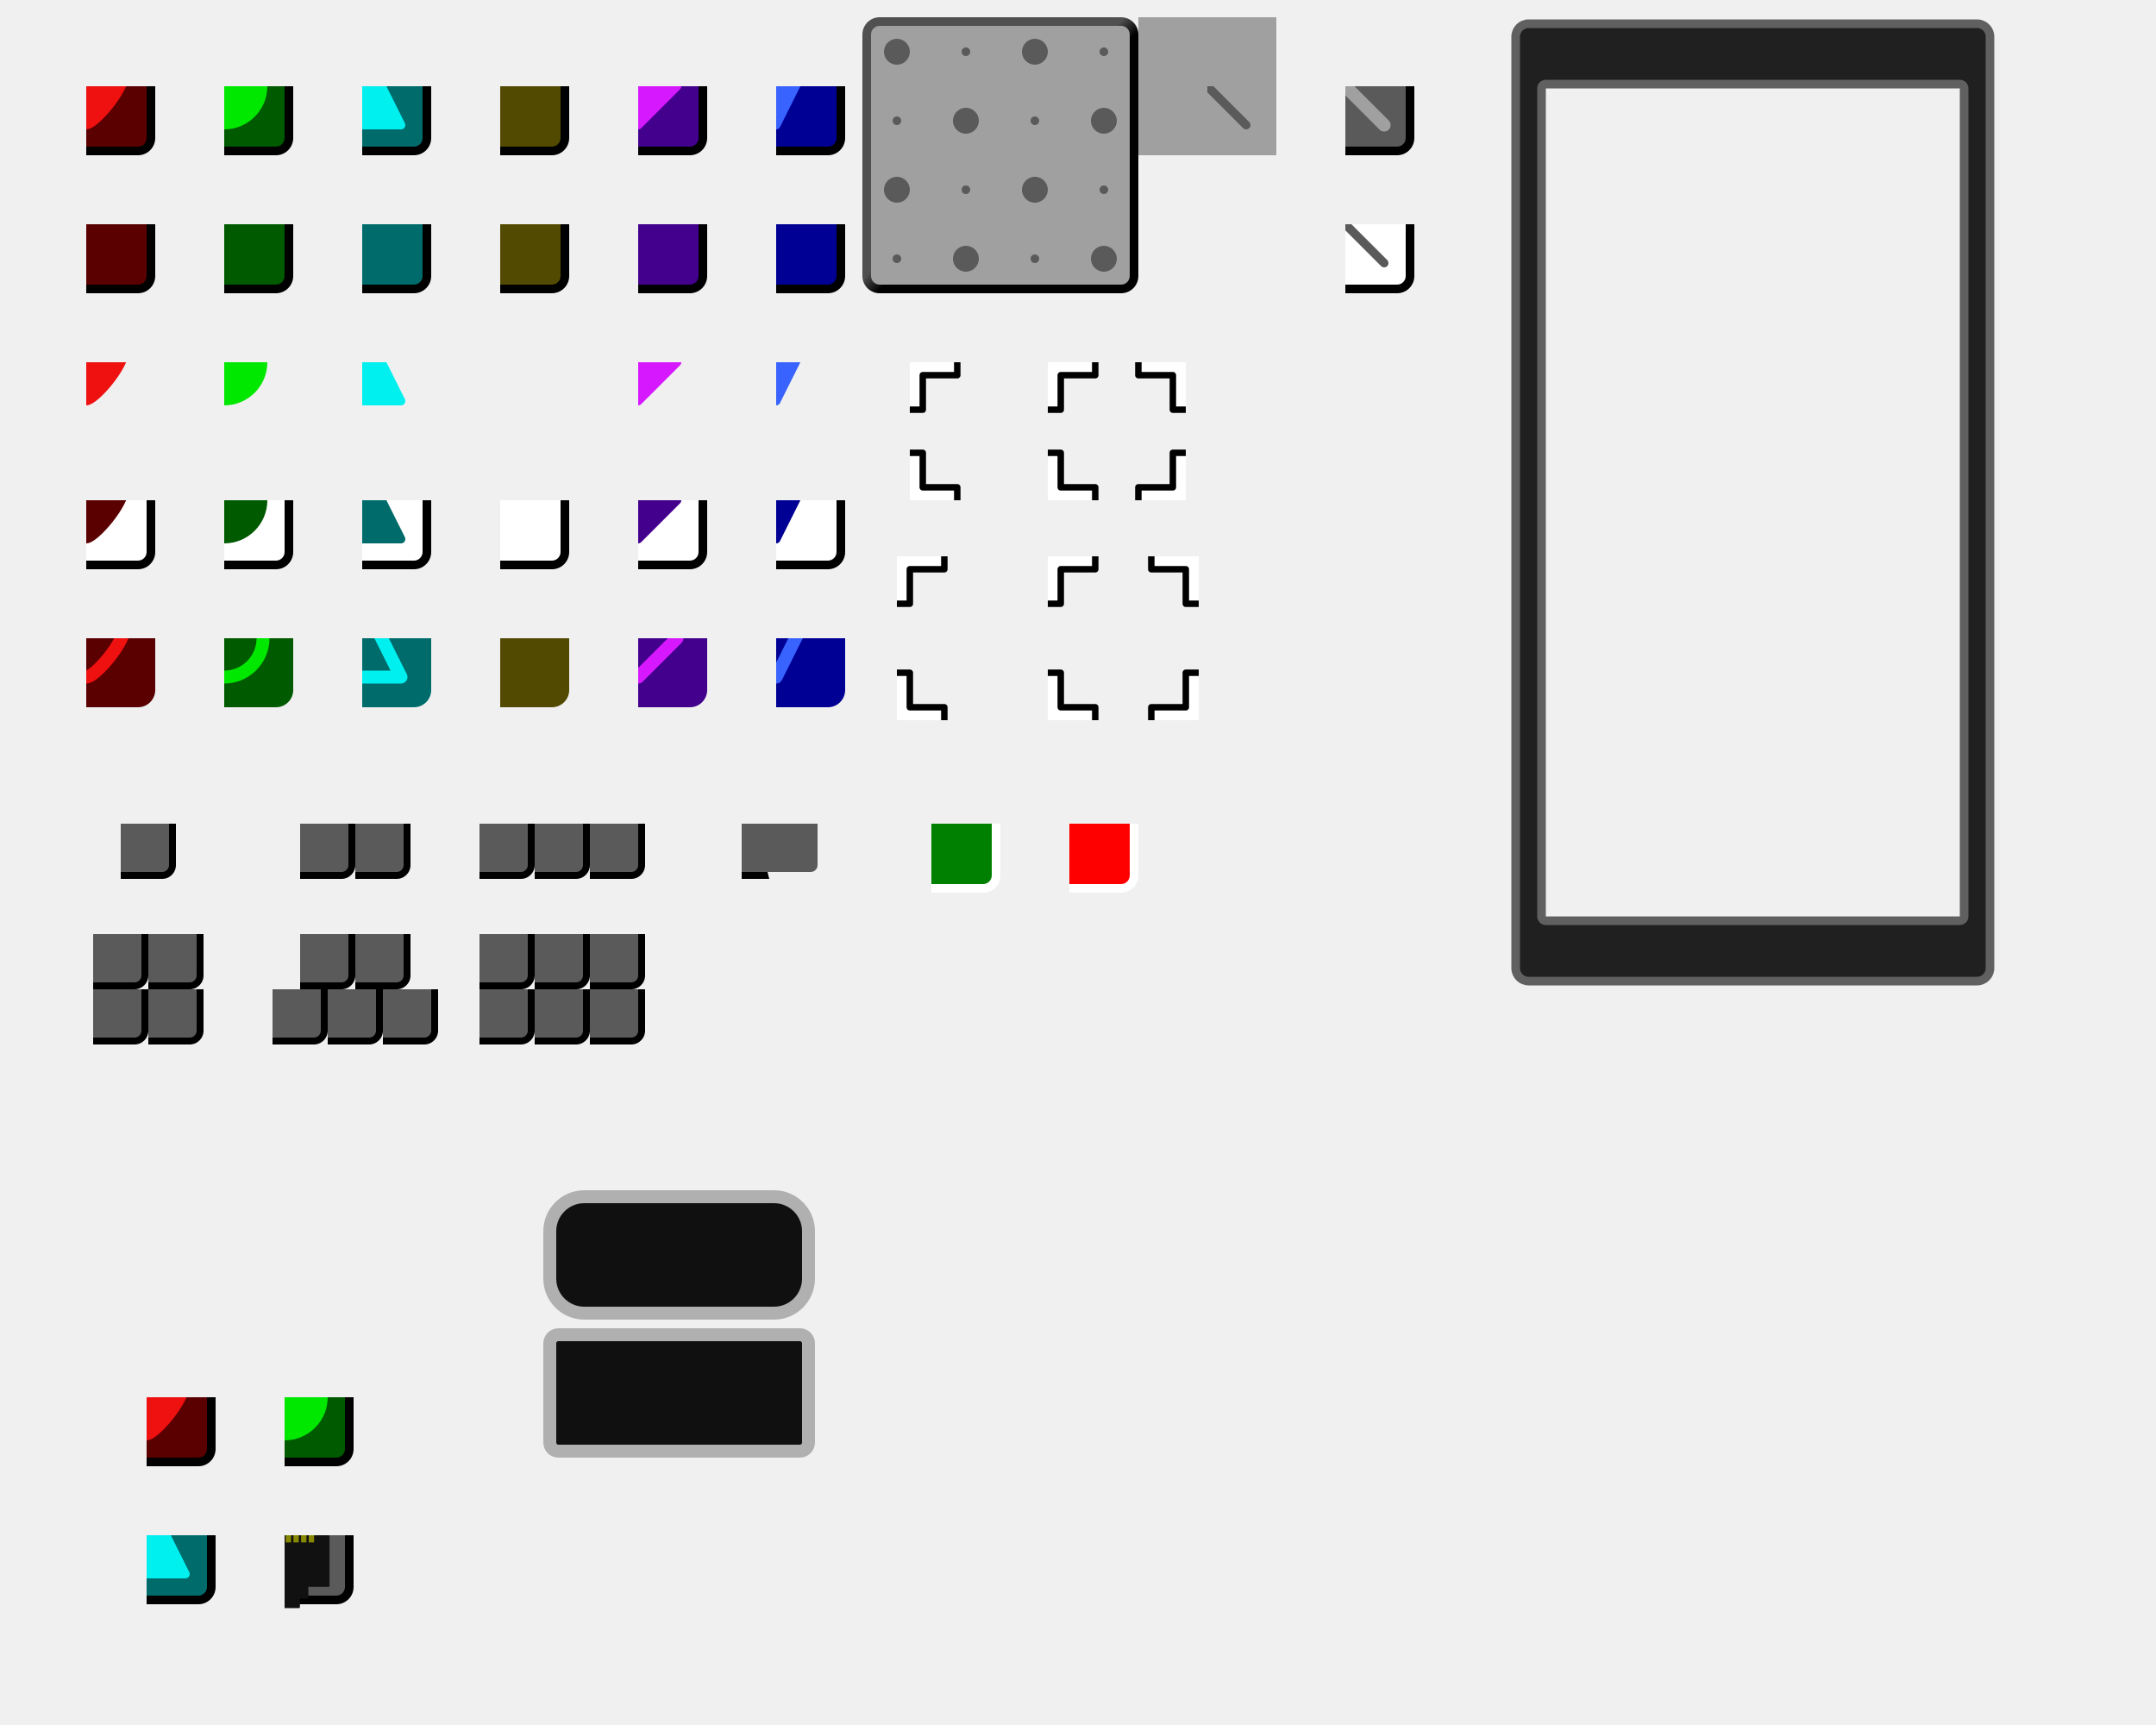
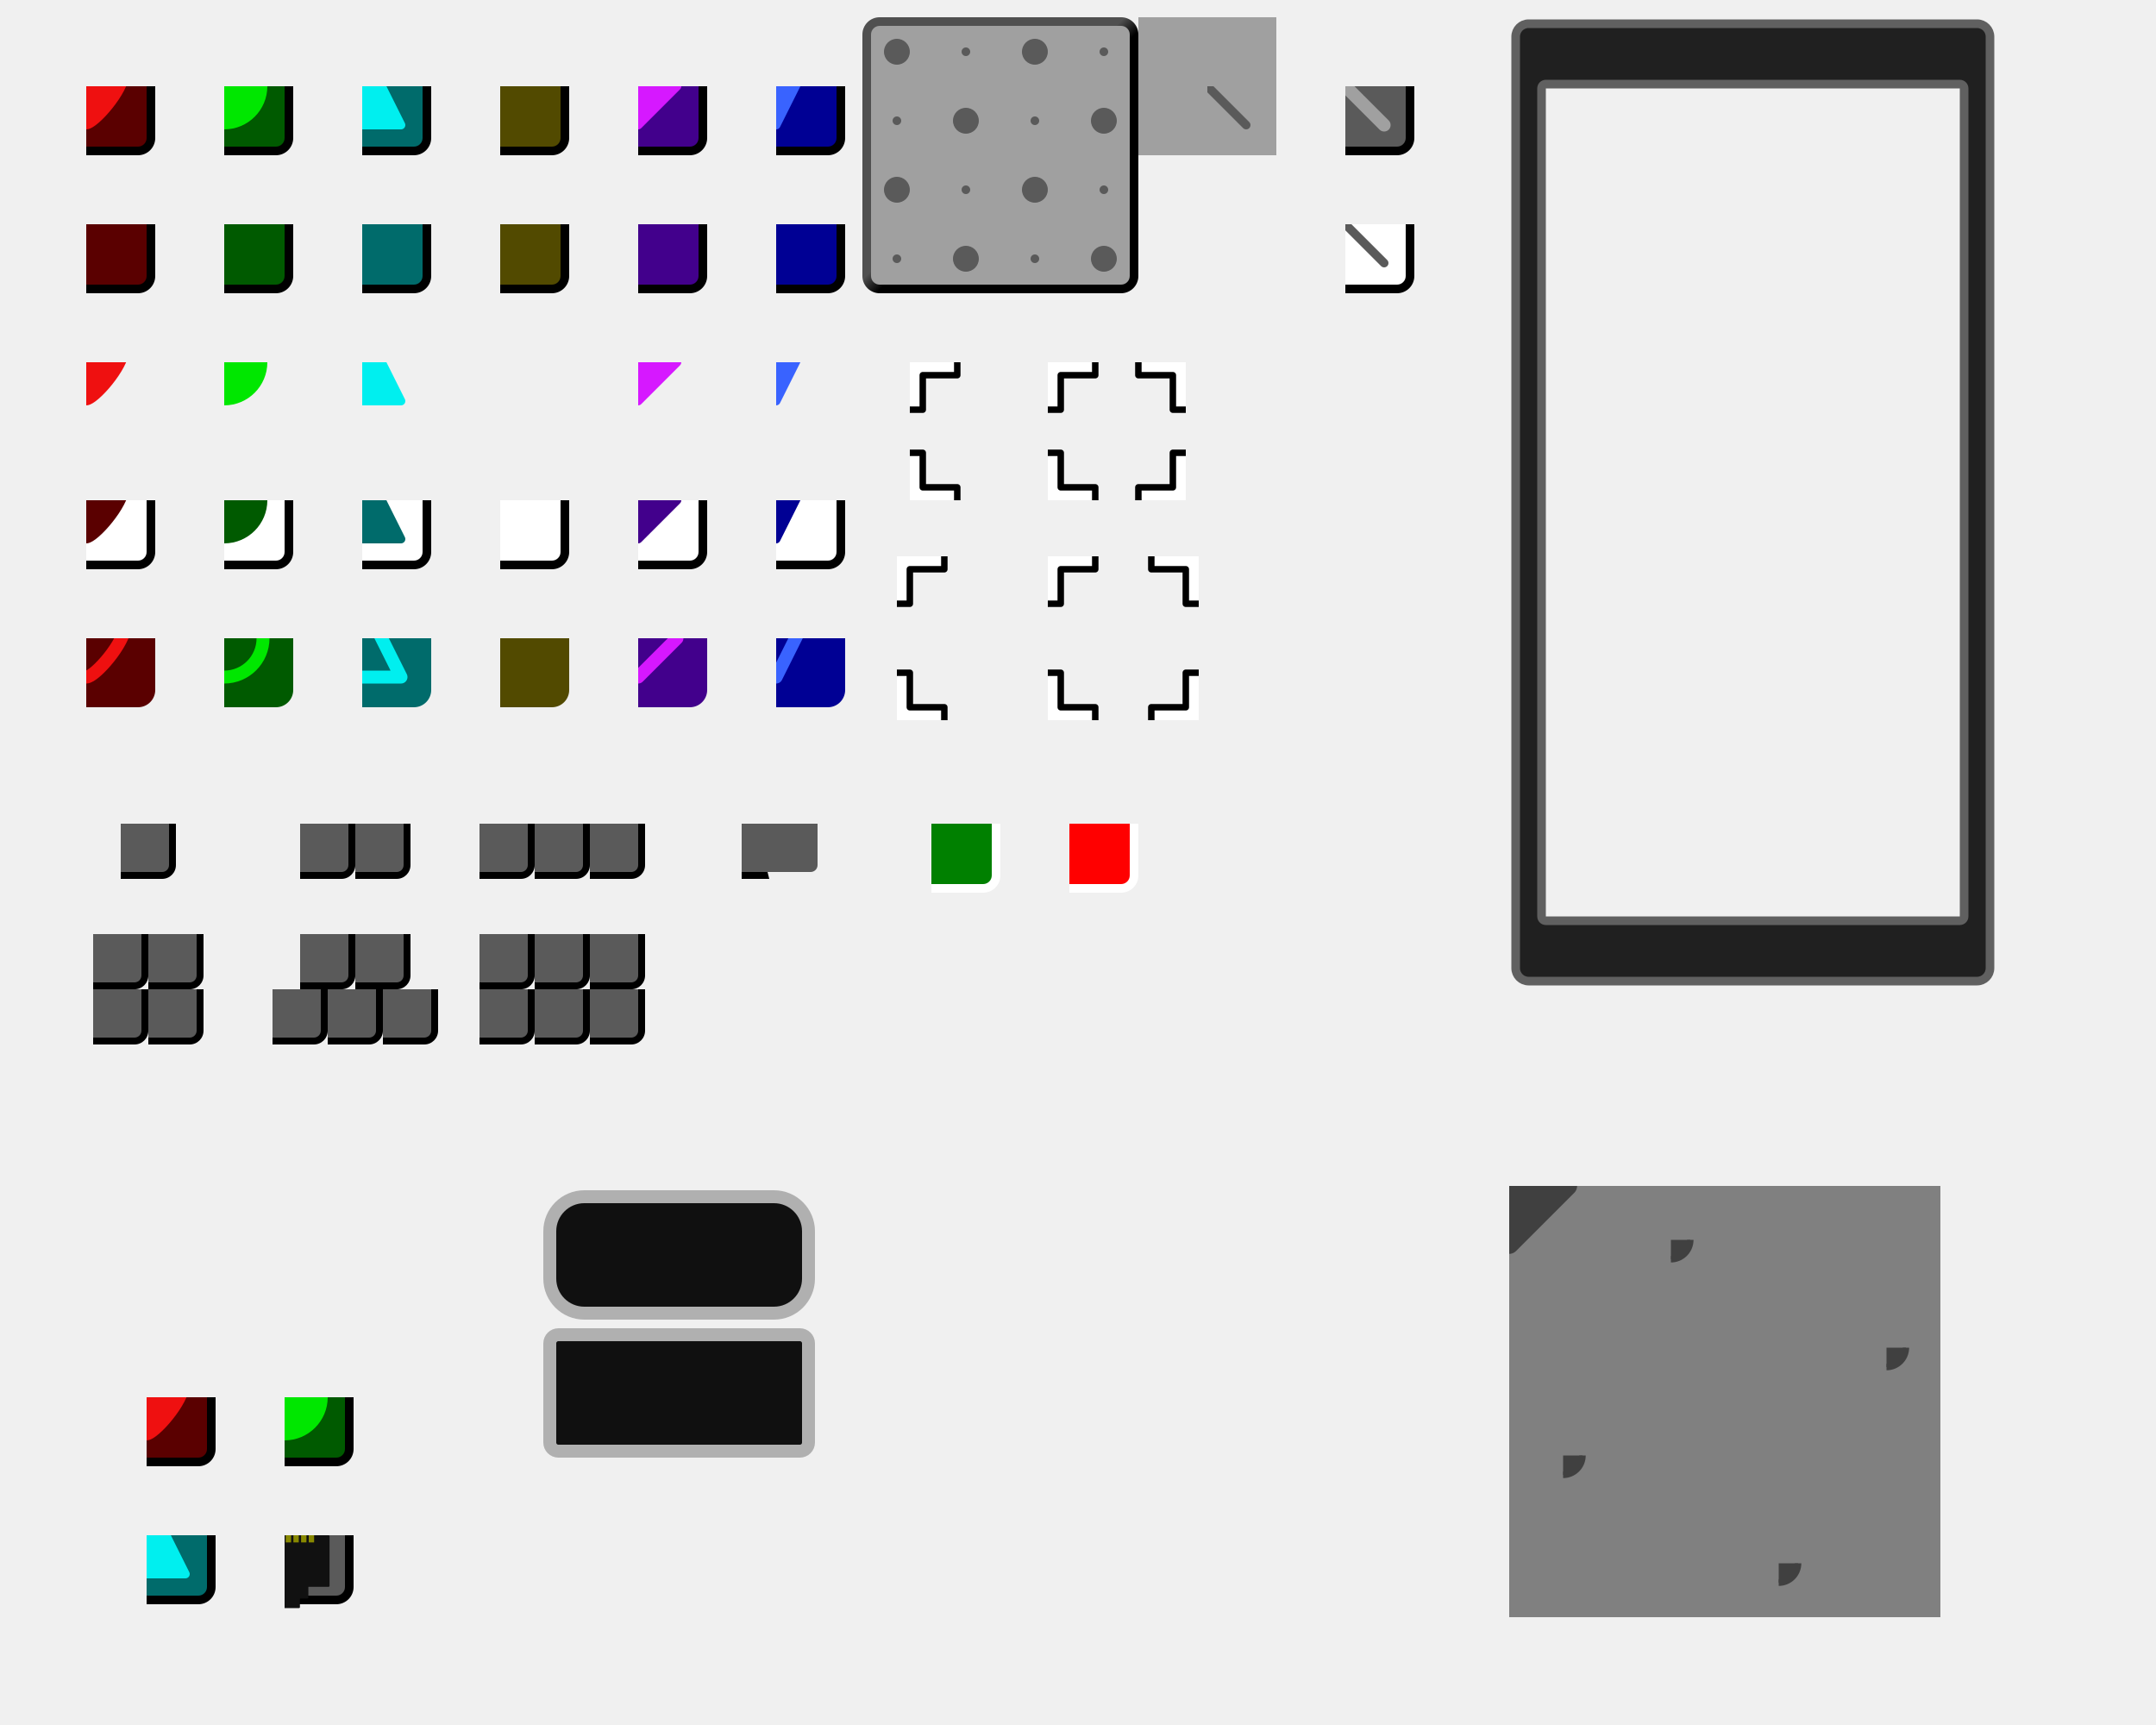
<svg xmlns="http://www.w3.org/2000/svg" xmlns:xlink="http://www.w3.org/1999/xlink" version="1.0" width="2000px" height="1600px" id="Panettopon-res">
  <defs>
    <linearGradient id="BkColor1-gradient" x1="0.45" y1="0.45" x2="0.55" y2="0.55">
      <stop offset="0" stop-color="#ef1010" />
      <stop offset="1" stop-color="black" />
    </linearGradient>
    <linearGradient id="BkColor2-gradient" x1="0.45" y1="0.45" x2="0.55" y2="0.55">
      <stop offset="0" stop-color="#00e700" />
      <stop offset="1" stop-color="black" />
    </linearGradient>
    <linearGradient id="BkColor3-gradient" x1="0.45" y1="0.45" x2="0.55" y2="0.55">
      <stop offset="0" stop-color="#00efef" />
      <stop offset="1" stop-color="black" />
    </linearGradient>
    <linearGradient id="BkColor4-gradient" x1="0.45" y1="0.45" x2="0.55" y2="0.55">
      <stop offset="0" stop-color="#dede00" />
      <stop offset="1" stop-color="black" />
    </linearGradient>
    <linearGradient id="BkColor5-gradient" x1="0.45" y1="0.45" x2="0.55" y2="0.55">
      <stop offset="0" stop-color="#d618ff" />
      <stop offset="1" stop-color="black" />
    </linearGradient>
    <linearGradient id="BkColor6-gradient" x1="0.45" y1="0.45" x2="0.55" y2="0.55">
      <stop offset="0" stop-color="#3963ff" />
      <stop offset="1" stop-color="black" />
    </linearGradient>
    <symbol id="BkColor-bg">
      <rect class="bk-bg" x="-64" y="-64" width="128" height="128" rx="16" ry="16" />
    </symbol>
    <symbol id="BkColor-fg">
      <rect class="bk-fg" x="-56" y="-56" width="112" height="112" rx="8" ry="8" />
    </symbol>
    <symbol id="BkColor1-face">
      <path class="bk-face" d="m 0,36 c 8,0 36,-32 36,-48 s -8,-24 -16,-24 c -12,0 -19,18 -20,18 s -8,-18 -20,-18 c -8,0 -16,8 -16,24 s 28,48 36,48 z" />
    </symbol>
    <symbol id="BkColor2-face">
      <path class="bk-face" d="M 36,0 C 36,19.882 19.882,36 0,36 -19.882,36 -36,19.882 -36,0 c 0,-19.882 16.118,-36 36,-36 19.882,0 36,16.118 36,36 z" />
    </symbol>
    <symbol id="BkColor3-face">
      <path class="bk-face" d="m 0,-36 -36,72 72,0 z" />
    </symbol>
    <symbol id="BkColor4-face">
      <path class="bk-face" />
    </symbol>
    <symbol id="BkColor5-face">
      <path class="bk-face" d="m 0,-36 36,36 -36,36 -36,-36 z" />
    </symbol>
    <symbol id="BkColor6-face">
      <path class="bk-face" d="m 0,36 -36,-72 72,0 z" />
    </symbol>
    <linearGradient id="BkGarbage-gradient" x1="0.45" y1="0.45" x2="0.55" y2="0.55">
      <stop offset="0" stop-color="#505050" />
      <stop offset="1" stop-color="black" />
    </linearGradient>
    <linearGradient id="BkGarbage-gradient-inverse" x1="0.55" y1="0.55" x2="0.45" y2="0.45" xlink:href="#BkGarbage-gradient" />
    <linearGradient id="BkGarbage-Big-gradient" x1="0.475" y1="0.475" x2="0.525" y2="0.525" xlink:href="#BkGarbage-gradient" />
    <pattern id="BkGarbage-tile" class="bk-gb bk-tile" x="0" y="0" width="128" height="128" patternUnits="userSpaceOnUse">
      <rect x="0" y="0" width="129" height="129" fill="#a0a0a0" />
      <circle cx="32" cy="32" r="12" fill="#5a5a5a" />
      <circle cx="96" cy="96" r="12" fill="#5a5a5a" />
      <circle cx="96" cy="32" r="4" fill="#5a5a5a" />
      <circle cx="32" cy="96" r="4" fill="#5a5a5a" />
    </pattern>
    <symbol id="BkGarbage-face">
      <path class="bk-face" d="M -36,-36 L 36,36 M -36,36 L 36,-36" />
    </symbol>
    <symbol id="GbHanging-large" class="bk-gb bk-mutate">
      <use class="bk-bg" xlink:href="#GbHanging-large-left" />
      <use class="bk-bg" xlink:href="#GbHanging-large-left" transform="scale(-1,-1)" style="fill: url(#BkGarbage-gradient-inverse)" />
      <rect class="bk-fg" x="-88" y="-56" width="176" height="112" rx="8" ry="8" />
    </symbol>
    <symbol id="GbHanging-large-left">
      <path d="m 0,-64 -80,0 a 16,16 0 0,0 -16,16 l 0,96 a 16,16 0 0,0 16,16 l 112,0 z" />
    </symbol>
    <symbol id="GbHanging-small" class="bk-gb bk-mutate" transform="scale(0.5)">
      <use class="bk-bg" xlink:href="#BkColor-bg" />
      <use class="bk-fg" xlink:href="#BkColor-fg" />
    </symbol>
    <symbol id="SwapCursor-corner">
      <path d="m 12,12 32,0 0,-24 -32,0 a 24,24 0 0,0 -24,24 l 0,32 24,0 z" />
    </symbol>
    <symbol id="SwapCursor-tee">
      <path d="m 0,-8.785 A 24,24 0, 0,0 -12,-12 l -32,0 0,24 32,0 0,32 24,0 0,-32 32,0 0,-24 -32,0 A 24,24 0 0,0 0,-8.785 z" />
    </symbol>
    <symbol id="Label-bg">
      <rect class="lbl-bg" x="-64" y="-64" width="128" height="128" rx="16" ry="16" />
    </symbol>
    <symbol id="Label-fg">
      <rect class="lbl-fg" x="-56" y="-56" width="112" height="112" rx="8" ry="8" />
    </symbol>
    <symbol id="RJ45-socket" transform="translate(0,-4.826)">
      <g id="RJ45-socket-hole">
        <rect x="-5.956" y="0" width="11.913" height="6.833" rx="0.127" ry="0.127" />
        <rect x="-3.15" y="0" width="6.299" height="8.382" rx="0.127" ry="0.127" />
        <rect x="-2.032" y="0" width="4.064" height="9.652" rx="0.127" ry="0.127" />
      </g>
      <g id="RJ45-socket-pins">
        <rect x="-3.556" y="0" width="0.711" height="0.95" transform="translate(-0.3556)" />
        <rect x="-2.54" y="0" width="0.711" height="0.95" transform="translate(-0.3556)" />
        <rect x="-1.524" y="0" width="0.711" height="0.95" transform="translate(-0.3556)" />
        <rect x="-0.508" y="0" width="0.711" height="0.95" transform="translate(-0.3556)" />
        <rect x=" 0.508" y="0" width="0.711" height="0.95" transform="translate(-0.3556)" />
        <rect x=" 1.524" y="0" width="0.711" height="0.95" transform="translate(-0.3556)" />
        <rect x=" 2.54" y="0" width="0.711" height="0.95" transform="translate(-0.3556)" />
        <rect x=" 3.556" y="0" width="0.711" height="0.95" transform="translate(-0.3556)" />
      </g>
    </symbol>
    <style type="text/css">

      .bk-bg { stroke: none; }
      .bk-flash .bk-fg { fill: white; }
      .bk-mutate .bk-face { fill: none; }
      .bk-mutate .bk-fg { fill: none; } /* hidden */

      .bk-fg, .bk-fg *, .bk-face {
        stroke-linecap: round;
        stroke-linejoin: round;
      }
      .bk-fg, .bk-fg *, .bk-normal .bk-face, .bk-flash .bk-face {
        stroke-width: 8;
      }
      .bk-mutate .bk-face {
        stroke-width: 12;
      }

      .bk-color1 .bk-bg { fill: url(#BkColor1-gradient); }
      .bk-color1.bk-normal .bk-fg {  fill: #5a0000; }
      .bk-color1.bk-normal .bk-face { stroke: #ef1010; fill: #ef1010; }
      .bk-color1.bk-flash .bk-face { stroke: #5a0000; fill: #5a0000; }
      .bk-color1.bk-mutate .bk-face { stroke: #ef1010; }
      .bk-color1.bk-mutate .bk-bg { fill: #5a0000; }

      .bk-color2 .bk-bg { fill: url(#BkColor2-gradient); }
      .bk-color2.bk-normal .bk-fg {  fill: #005a00; }
      .bk-color2.bk-normal .bk-face { stroke: #00e700; fill: #00e700; }
      .bk-color2.bk-flash .bk-face { stroke: #005a00; fill: #005a00; }
      .bk-color2.bk-mutate .bk-face { stroke: #00e700; }
      .bk-color2.bk-mutate .bk-bg { fill: #005a00; }

      .bk-color3 .bk-bg { fill: url(#BkColor3-gradient); }
      .bk-color3.bk-normal .bk-fg {  fill: #006b6b; }
      .bk-color3.bk-normal .bk-face { stroke: #00efef; fill: #00efef; }
      .bk-color3.bk-flash .bk-face { stroke: #006b6b; fill: #006b6b; }
      .bk-color3.bk-mutate .bk-face { stroke: #00efef; }
      .bk-color3.bk-mutate .bk-bg { fill: #006b6b; }

      .bk-color4 .bk-bg { fill: url(#BkColor4-gradient); }
      .bk-color4.bk-normal .bk-fg {  fill: #524a00; }
      .bk-color4.bk-normal .bk-face { stroke: #dede00; fill: #dede00; }
      .bk-color4.bk-flash .bk-face { stroke: #524a00; fill: #524a00; }
      .bk-color4.bk-mutate .bk-face { stroke: #dede00; }
      .bk-color4.bk-mutate .bk-bg { fill: #524a00; }

      .bk-color5 .bk-bg { fill: url(#BkColor5-gradient); }
      .bk-color5.bk-normal .bk-fg {  fill: #42008c; }
      .bk-color5.bk-normal .bk-face { stroke: #d618ff; fill: #d618ff; }
      .bk-color5.bk-flash .bk-face { stroke: #42008c; fill: #42008c; }
      .bk-color5.bk-mutate .bk-face { stroke: #d618ff; }
      .bk-color5.bk-mutate .bk-bg { fill: #42008c; }

      .bk-color6 .bk-bg { fill: url(#BkColor6-gradient); }
      .bk-color6.bk-normal .bk-fg {  fill: #000094; }
      .bk-color6.bk-normal .bk-face { stroke: #3963ff; fill: #3963ff; }
      .bk-color6.bk-flash .bk-face { stroke: #000094; fill: #000094; }
      .bk-color6.bk-mutate .bk-face { stroke: #3963ff; }
      .bk-color6.bk-mutate .bk-bg { fill: #000094; }

      .bk-gb .bk-bg { fill: url(#BkGarbage-gradient); }
      .bk-gb.bk-normal .bk-bg { fill: url(#BkGarbage-Big-gradient); }
      .bk-gb.bk-normal .bk-fg { fill: url(#BkGarbage-tile); }
      .bk-gb .bk-face { stroke: #5a5a5a; }
      .bk-gb.bk-mutate .bk-face { stroke: #a0a0a0; }
      .bk-gb.bk-mutate .bk-fg { fill: #5a5a5a; }


      #SwapCursor * {
        fill: white;
        stroke: black;
        stroke-width: 6;
        stroke-linecap: round;
        stroke-linejoin: round;
      }

      .lbl-bg {
        fill: white;
        stroke: none;
      }
      .lbl-fg { stroke: none; }
      #Label-Chain .lbl-fg { fill: green; }
      #Label-Combo .lbl-fg { fill: red; }


      #Field-Frame {
        fill: #202020;
        stroke: #606060;
      }


      .widget {
        stroke-width: 6;
        fill: #101010;
        stroke: #b0b0b0;
        stroke-linecap: round;
        stroke-linejoin: round;
      }

+       #Menu-Background-bg {
+         fill: #808080;
+       }
+       #Menu-Background .face {
+         stroke-linecap: round;
+         stroke-linejoin: round;
+         stroke-width: 12;
+         stroke: #404040;
+         fill: #404040;
+       }
+ 
      #RJ45-socket-hole { stroke: none; fill: #111111; }
      #RJ45-socket-pins { stroke: none; fill: #888800; }

      .bk-rj45 .bk-bg { fill: url(#BkGarbage-gradient); }
      .bk-rj45 .bk-fg { fill: #5a5a5a; }

    </style>
  </defs>
  <g id="BkColor-map" transform="translate(80,80)">
    <g id="BkColor-Normal-all" transform="translate(0,0)">
      <g id="BkColor1-Normal" class="bk-color1 bk-normal" transform="translate(0,0)">
        <use class="bk-bg" xlink:href="#BkColor-bg" />
        <use class="bk-fg" xlink:href="#BkColor-fg" />
        <use class="bk-face" xlink:href="#BkColor1-face" />
      </g>
      <g id="BkColor2-Normal" class="bk-color2 bk-normal" transform="translate(128,0)">
        <use class="bk-bg" xlink:href="#BkColor-bg" />
        <use class="bk-fg" xlink:href="#BkColor-fg" />
        <use class="bk-face" xlink:href="#BkColor2-face" />
      </g>
      <g id="BkColor3-Normal" class="bk-color3 bk-normal" transform="translate(256,0)">
        <use class="bk-bg" xlink:href="#BkColor-bg" />
        <use class="bk-fg" xlink:href="#BkColor-fg" />
        <use class="bk-face" xlink:href="#BkColor3-face" />
      </g>
      <g id="BkColor4-Normal" class="bk-color4 bk-normal" transform="translate(384,0)">
        <use class="bk-bg" xlink:href="#BkColor-bg" />
        <use class="bk-fg" xlink:href="#BkColor-fg" />
        <use class="bk-face" xlink:href="#BkColor4-face" />
      </g>
      <g id="BkColor5-Normal" class="bk-color5 bk-normal" transform="translate(512,0)">
        <use class="bk-bg" xlink:href="#BkColor-bg" />
        <use class="bk-fg" xlink:href="#BkColor-fg" />
        <use class="bk-face" xlink:href="#BkColor5-face" />
      </g>
      <g id="BkColor6-Normal" class="bk-color6 bk-normal" transform="translate(640,0)">
        <use class="bk-bg" xlink:href="#BkColor-bg" />
        <use class="bk-fg" xlink:href="#BkColor-fg" />
        <use class="bk-face" xlink:href="#BkColor6-face" />
      </g>
    </g>
    <g id="BkColor-Back-all" transform="translate(0,128)">
      <g id="BkColor1-Back" class="bk-color1 bk-normal" transform="translate(0,0)">
        <use class="bk-bg" xlink:href="#BkColor-bg" />
        <use class="bk-fg" xlink:href="#BkColor-fg" />
      </g>
      <g id="BkColor2-Back" class="bk-color2 bk-normal" transform="translate(128,0)">
        <use class="bk-bg" xlink:href="#BkColor-bg" />
        <use class="bk-fg" xlink:href="#BkColor-fg" />
      </g>
      <g id="BkColor3-Back" class="bk-color3 bk-normal" transform="translate(256,0)">
        <use class="bk-bg" xlink:href="#BkColor-bg" />
        <use class="bk-fg" xlink:href="#BkColor-fg" />
      </g>
      <g id="BkColor4-Back" class="bk-color4 bk-normal" transform="translate(384,0)">
        <use class="bk-bg" xlink:href="#BkColor-bg" />
        <use class="bk-fg" xlink:href="#BkColor-fg" />
      </g>
      <g id="BkColor5-Back" class="bk-color5 bk-normal" transform="translate(512,0)">
        <use class="bk-bg" xlink:href="#BkColor-bg" />
        <use class="bk-fg" xlink:href="#BkColor-fg" />
      </g>
      <g id="BkColor6-Back" class="bk-color6 bk-normal" transform="translate(640,0)">
        <use class="bk-bg" xlink:href="#BkColor-bg" />
        <use class="bk-fg" xlink:href="#BkColor-fg" />
      </g>
    </g>
    <g id="BkColor-Face-all" transform="translate(0,256)">
      <g id="BkColor1-Face" class="bk-color1 bk-normal" transform="translate(0,0)">
        <use class="bk-face" xlink:href="#BkColor1-face" transform="translate(0,0)" />
      </g>
      <g id="BkColor2-Face" class="bk-color2 bk-normal" transform="translate(128,0)">
        <use class="bk-face" xlink:href="#BkColor2-face" transform="translate(0,0)" />
      </g>
      <g id="BkColor3-Face" class="bk-color3 bk-normal" transform="translate(256,0)">
        <use class="bk-face" xlink:href="#BkColor3-face" transform="translate(0,0)" />
      </g>
      <g id="BkColor4-Face" class="bk-color4 bk-normal" transform="translate(384,0)">
        <use class="bk-face" xlink:href="#BkColor4-face" transform="translate(0,0)" />
      </g>
      <g id="BkColor5-Face" class="bk-color5 bk-normal" transform="translate(512,0)">
        <use class="bk-face" xlink:href="#BkColor5-face" transform="translate(0,0)" />
      </g>
      <g id="BkColor6-Face" class="bk-color6 bk-normal" transform="translate(640,0)">
        <use class="bk-face" xlink:href="#BkColor6-face" transform="translate(0,0)" />
      </g>
    </g>
    <g id="BkColor-Flash-all" transform="translate(0,384)">
      <g id="BkColor1-Flash" class="bk-color1 bk-flash" transform="translate(0,0)">
        <use class="bk-bg" xlink:href="#BkColor-bg" />
        <use class="bk-fg" xlink:href="#BkColor-fg" />
        <use class="bk-face" xlink:href="#BkColor1-face" />
      </g>
      <g id="BkColor2-Flash" class="bk-color2 bk-flash" transform="translate(128,0)">
        <use class="bk-bg" xlink:href="#BkColor-bg" />
        <use class="bk-fg" xlink:href="#BkColor-fg" />
        <use class="bk-face" xlink:href="#BkColor2-face" />
      </g>
      <g id="BkColor3-Flash" class="bk-color3 bk-flash" transform="translate(256,0)">
        <use class="bk-bg" xlink:href="#BkColor-bg" />
        <use class="bk-fg" xlink:href="#BkColor-fg" />
        <use class="bk-face" xlink:href="#BkColor3-face" />
      </g>
      <g id="BkColor4-Flash" class="bk-color4 bk-flash" transform="translate(384,0)">
        <use class="bk-bg" xlink:href="#BkColor-bg" />
        <use class="bk-fg" xlink:href="#BkColor-fg" />
        <use class="bk-face" xlink:href="#BkColor4-face" />
      </g>
      <g id="BkColor5-Flash" class="bk-color5 bk-flash" transform="translate(512,0)">
        <use class="bk-bg" xlink:href="#BkColor-bg" />
        <use class="bk-fg" xlink:href="#BkColor-fg" />
        <use class="bk-face" xlink:href="#BkColor5-face" />
      </g>
      <g id="BkColor6-Flash" class="bk-color6 bk-flash" transform="translate(640,0)">
        <use class="bk-bg" xlink:href="#BkColor-bg" />
        <use class="bk-fg" xlink:href="#BkColor-fg" />
        <use class="bk-face" xlink:href="#BkColor6-face" />
      </g>
    </g>
    <g id="BkColor-Mutate-all" transform="translate(0,512)">
      <g id="BkColor1-Mutate" class="bk-color1 bk-mutate" transform="translate(0,0)">
        <use class="bk-bg" xlink:href="#BkColor-bg" />
        <use class="bk-fg" xlink:href="#BkColor-fg" />
        <use class="bk-face" xlink:href="#BkColor1-face" />
      </g>
      <g id="BkColor2-Mutate" class="bk-color2 bk-mutate" transform="translate(128,0)">
        <use class="bk-bg" xlink:href="#BkColor-bg" />
        <use class="bk-fg" xlink:href="#BkColor-fg" />
        <use class="bk-face" xlink:href="#BkColor2-face" width="80" />
      </g>
      <g id="BkColor3-Mutate" class="bk-color3 bk-mutate" transform="translate(256,0)">
        <use class="bk-bg" xlink:href="#BkColor-bg" />
        <use class="bk-fg" xlink:href="#BkColor-fg" />
        <use class="bk-face" xlink:href="#BkColor3-face" />
      </g>
      <g id="BkColor4-Mutate" class="bk-color4 bk-mutate" transform="translate(384,0)">
        <use class="bk-bg" xlink:href="#BkColor-bg" />
        <use class="bk-fg" xlink:href="#BkColor-fg" />
        <use class="bk-face" xlink:href="#BkColor4-face" />
      </g>
      <g id="BkColor5-Mutate" class="bk-color5 bk-mutate" transform="translate(512,0)">
        <use class="bk-bg" xlink:href="#BkColor-bg" />
        <use class="bk-fg" xlink:href="#BkColor-fg" />
        <use class="bk-face" xlink:href="#BkColor5-face" />
      </g>
      <g id="BkColor6-Mutate" class="bk-color6 bk-mutate" transform="translate(640,0)">
        <use class="bk-bg" xlink:href="#BkColor-bg" />
        <use class="bk-fg" xlink:href="#BkColor-fg" />
        <use class="bk-face" xlink:href="#BkColor6-face" />
      </g>
    </g>
  </g>
  <g id="BkGarbage-map" transform="translate(928,144)">
    <g id="BkGarbage-Big" class="bk-gb bk-normal">
      <rect class="bk-bg" x="-128" y="-128" width="256" height="256" rx="16" ry="16" />
      <rect class="bk-fg" x="-120" y="-120" width="240" height="240" rx="8" ry="8" />
    </g>
    <g id="BkGarbage-center" class="bk-gb bk-normal" transform="translate(192,-64)">
      <rect x="-64" y="-64" width="128" height="128" fill="#a0a0a0" />
      <use class="bk-face" xlink:href="#BkGarbage-face" />
    </g>
    <g id="BkGarbage-Mutate" class="bk-gb bk-mutate" transform="translate(320,-64)">
      <use class="bk-bg" xlink:href="#BkColor-bg" />
      <use class="bk-fg" xlink:href="#BkColor-fg" />
      <use class="bk-face" xlink:href="#BkGarbage-face" />
    </g>
    <g id="BkGarbage-Flash" class="bk-gb bk-flash" transform="translate(320,64)">
      <use class="bk-bg" xlink:href="#BkColor-bg" />
      <use class="bk-fg" xlink:href="#BkColor-fg" />
      <use class="bk-face" xlink:href="#BkGarbage-face" />
    </g>
  </g>
  <g id="SwapCursor" transform="translate(812,304)">
    <rect id="SwapCursor-container" width="320" height="384" style="stroke: none; fill: none;" />
    <g id="SwapCursor-normal" transform="translate(160,96)">
      <use xlink:href="#SwapCursor-corner" transform="translate(-128,-64) scale( 1, 1)" />
      <use xlink:href="#SwapCursor-corner" transform="translate( 128,-64) scale(-1, 1)" />
      <use xlink:href="#SwapCursor-corner" transform="translate(-128, 64) scale( 1,-1)" />
      <use xlink:href="#SwapCursor-corner" transform="translate( 128, 64) scale(-1,-1)" />
      <use xlink:href="#SwapCursor-tee" transform="translate(0,-64) scale(1, 1)" />
      <use xlink:href="#SwapCursor-tee" transform="translate(0, 64) scale(1,-1)" />
    </g>
    <g id="SwapCursor-extend" transform="translate(160,288)">
      <use xlink:href="#SwapCursor-corner" transform="translate(-140,-76) scale( 1, 1)" />
      <use xlink:href="#SwapCursor-corner" transform="translate( 140,-76) scale(-1, 1)" />
      <use xlink:href="#SwapCursor-corner" transform="translate(-140, 76) scale( 1,-1)" />
      <use xlink:href="#SwapCursor-corner" transform="translate( 140, 76) scale(-1,-1)" />
      <use xlink:href="#SwapCursor-tee" transform="translate(0,-76) scale(1, 1)" />
      <use xlink:href="#SwapCursor-tee" transform="translate(0, 76) scale(1,-1)" />
    </g>
  </g>
  <g id="Labels" transform="translate(928,828)">
    <g id="Label-Chain" class="lbl" transform="translate(-64,-64)">
      <use class="lbl-bg" xlink:href="#Label-bg" />
      <use class="lbl-fg" xlink:href="#Label-fg" />
    </g>
    <g id="Label-Combo" class="lbl" transform="translate(64,-64)">
      <use class="lbl-bg" xlink:href="#Label-bg" />
      <use class="lbl-fg" xlink:href="#Label-fg" />
    </g>
  </g>
  <g id="GbHanging-map" transform="translate(16,700)">
    <rect id="GbHanging-container" width="768" height="256" style="stroke: none; fill: none;" />
    <g id="GbHanging-1" transform="translate(96,64) scale(0.8)">
      <use xlink:href="#GbHanging-small" transform="translate(  0,0)" />
    </g>
    <g id="GbHanging-2" transform="translate(288,64) scale(0.8)">
      <use xlink:href="#GbHanging-small" transform="translate(-32,0)" />
      <use xlink:href="#GbHanging-small" transform="translate( 32,0)" />
    </g>
    <g id="GbHanging-3" transform="translate(480,64) scale(0.8)">
      <use xlink:href="#GbHanging-small" transform="translate(-64,0)" />
      <use xlink:href="#GbHanging-small" transform="translate(  0,0)" />
      <use xlink:href="#GbHanging-small" transform="translate( 64,0)" />
    </g>
    <g id="GbHanging-4" transform="translate(96,192) scale(0.8)">
      <use xlink:href="#GbHanging-small" transform="translate(-32,-32)" />
      <use xlink:href="#GbHanging-small" transform="translate( 32,-32)" />
      <use xlink:href="#GbHanging-small" transform="translate(-32, 32)" />
      <use xlink:href="#GbHanging-small" transform="translate( 32, 32)" />
    </g>
    <g id="GbHanging-5" transform="translate(288,192) scale(0.8)">
      <use xlink:href="#GbHanging-small" transform="translate(-32,-32)" />
      <use xlink:href="#GbHanging-small" transform="translate( 32,-32)" />
      <use xlink:href="#GbHanging-small" transform="translate(-64, 32)" />
      <use xlink:href="#GbHanging-small" transform="translate(  0, 32)" />
      <use xlink:href="#GbHanging-small" transform="translate( 64, 32)" />
    </g>
    <g id="GbHanging-6" transform="translate(480,192) scale(0.8)">
      <use xlink:href="#GbHanging-small" transform="translate(-64,-32)" />
      <use xlink:href="#GbHanging-small" transform="translate(  0,-32)" />
      <use xlink:href="#GbHanging-small" transform="translate( 64,-32)" />
      <use xlink:href="#GbHanging-small" transform="translate(-64, 32)" />
      <use xlink:href="#GbHanging-small" transform="translate(  0, 32)" />
      <use xlink:href="#GbHanging-small" transform="translate( 64, 32)" />
    </g>
    <g id="GbHanging-Line" transform="translate(672,64) scale(0.8)">
      <use xlink:href="#GbHanging-large" />
    </g>
  </g>
  <g id="Field-Frame" transform="translate(1400,16)">
    <rect id="Field-Frame-container" width="452" height="900" style="stroke: none; fill: none;" />
    <path transform="translate(226,450)" fill-rule="evenodd" stroke-width="8" d="       M -196,-384 a 4,4 0,0,1  4,-4       h    384    a 4,4 0,0,1  4, 4       v    768    a 4,4 0,0,1 -4, 4       h   -384    a 4,4 0,0,1 -4,-4       z       M -220,-432 a 12,12 0,0,1  12,-12       h    416    a 12,12 0,0,1  12, 12       v    864    a 12,12 0,0,1 -12, 12       h   -416    a 12,12 0,0,1 -12,-12       z       " />
  </g>
  <g id="Menu-map" transform="translate(500,1100) scale(2)">
    <rect id="Menu-container" width="128" height="128" style="stroke: none; fill: none;" />
    <rect id="Menu-Button" transform="translate(5,5)" class="widget" x="0" y="0" width="120" height="54" rx="16" ry="16" />
    <rect id="Menu-Entry" transform="translate(5,69)" class="widget" x="0" y="0" width="120" height="54" rx="4" ry="4" />
  </g>
+   <g id="Menu-Background" clip-path="url(#Menu-Background-clip)" transform="translate(1600,1300)">
+     <clipPath id="Menu-Background-clip">
+       <use xlink:href="#Menu-Background-bg" />
+     </clipPath>
+     <rect id="Menu-Background-bg" x="-200" y="-200" width="400" height="400" />
+     <use class="face" xlink:href="#BkColor4-face" transform="scale(2)" />
+     <use class="face" xlink:href="#BkColor5-face" transform="translate( 200, 200) scale(1.5)" />
+     <use class="face" xlink:href="#BkColor5-face" transform="translate( 200,-200) scale(1.5)" />
+     <use class="face" xlink:href="#BkColor5-face" transform="translate(-200, 200) scale(1.5)" />
+     <use class="face" xlink:href="#BkColor5-face" transform="translate(-200,-200) scale(1.5)" />
+     <use class="face" xlink:href="#BkColor2-face" transform="translate(  50, 150) scale(0.5)" />
+     <use class="face" xlink:href="#BkColor2-face" transform="translate( 150, -50) scale(0.5)" />
+     <use class="face" xlink:href="#BkColor2-face" transform="translate( -50,-150) scale(0.5)" />
+     <use class="face" xlink:href="#BkColor2-face" transform="translate(-150,  50) scale(0.5)" />
+   </g>
  <g id="App-icon" transform="translate(200,1360)">
    <use xlink:href="#BkColor1-Normal" transform="translate(-64,-64)" />
    <use xlink:href="#BkColor2-Normal" transform="translate(-64,-64)" />
    <use xlink:href="#BkColor3-Normal" transform="translate(-320,64)" />
    <g id="BkRJ45" class="bk-rj45" transform="translate(64,64)">
      <use class="bk-bg" xlink:href="#BkColor-bg" />
      <use class="bk-fg" xlink:href="#BkColor-fg" />
      <use xlink:href="#RJ45-socket" transform="scale(7)" />
    </g>
  </g>
</svg>
